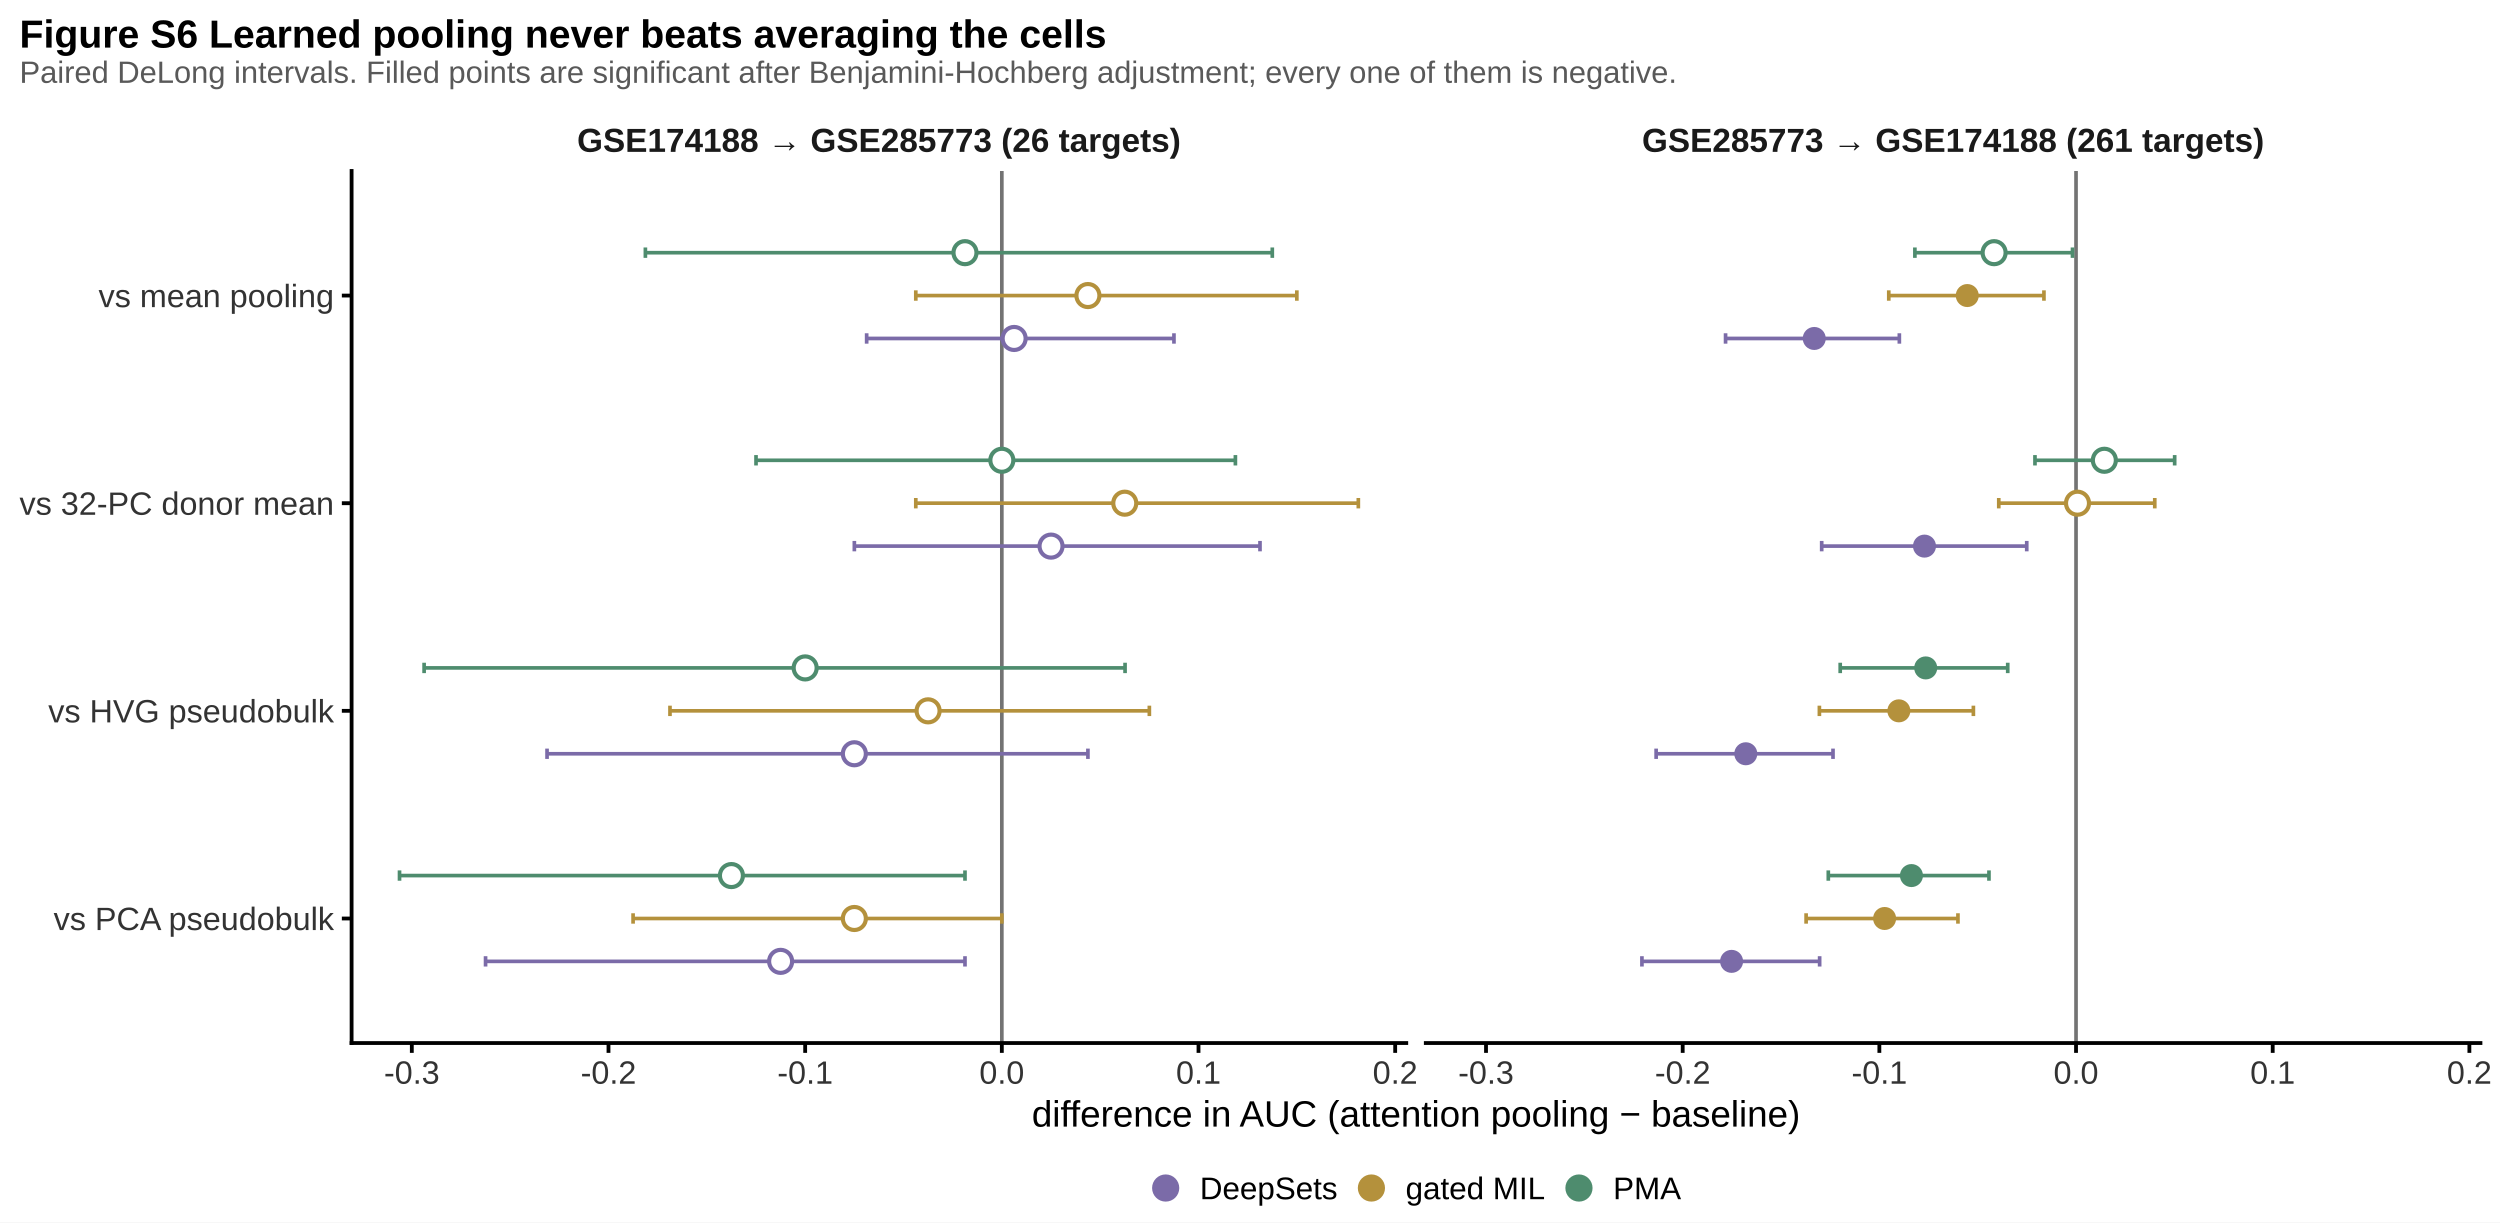
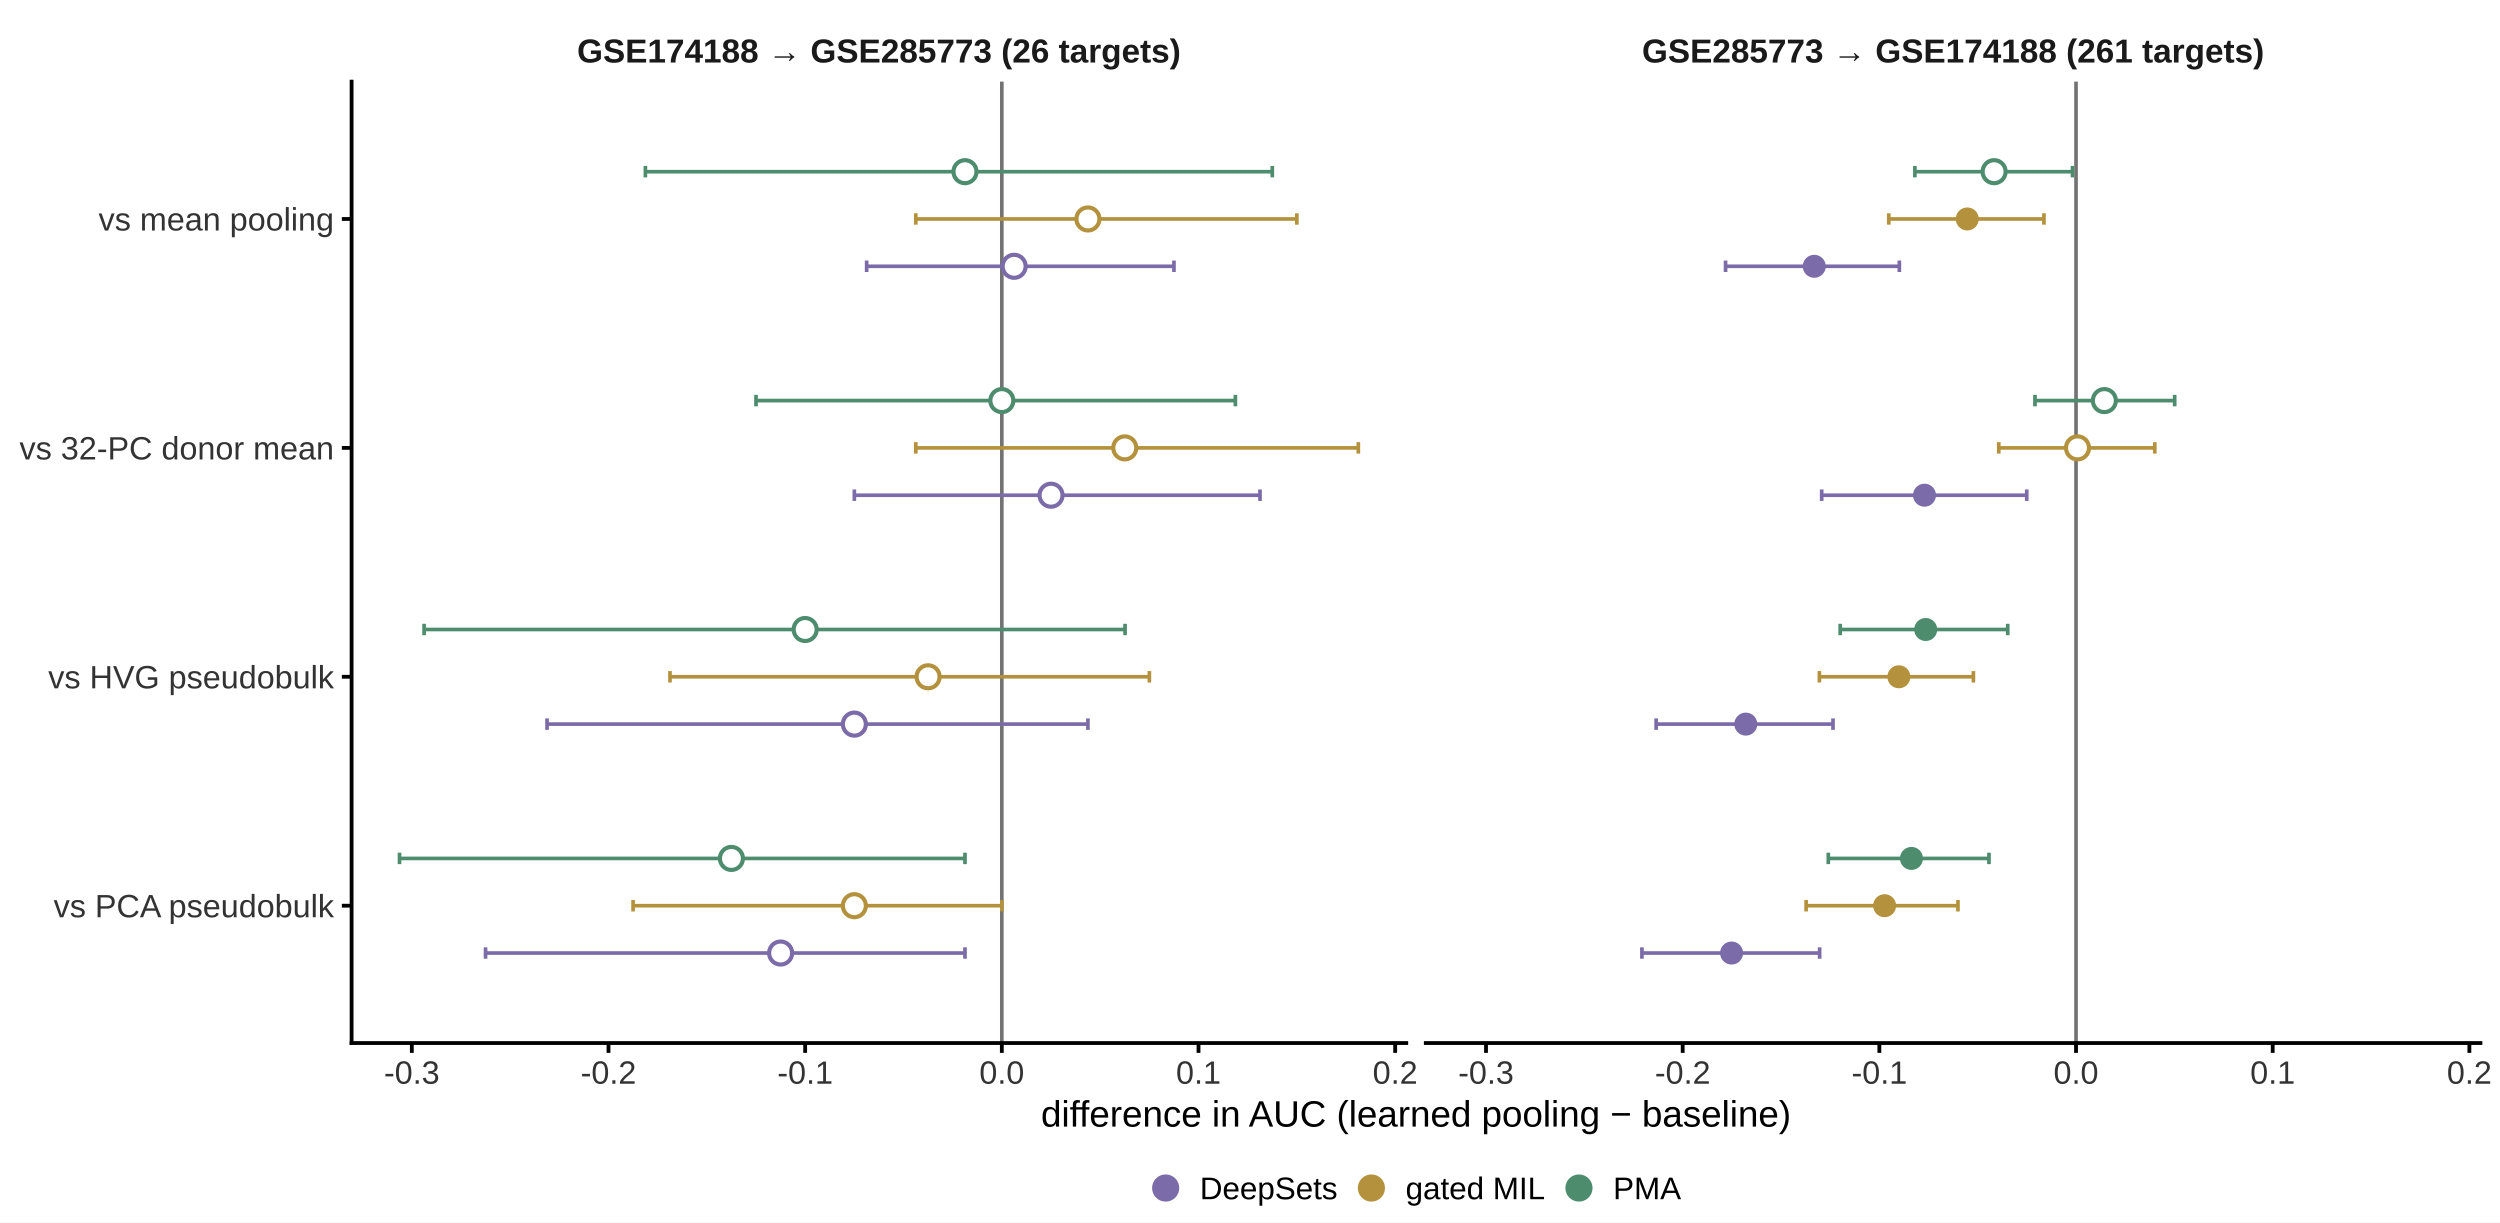
<svg xmlns="http://www.w3.org/2000/svg" width="510.24pt" height="249.45pt" viewBox="0 0 510.24 249.45">
  <g class="svglite">
    <defs>
      <style type="text/css">
    .svglite line, .svglite polyline, .svglite polygon, .svglite path, .svglite rect, .svglite circle {
      fill: none;
      stroke: #000000;
      stroke-linecap: round;
      stroke-linejoin: round;
      stroke-miterlimit: 10.00;
    }
    .svglite text {
      white-space: pre;
    }
    .svglite g.glyphgroup path {
      fill: inherit;
      stroke: none;
    }
  </style>
    </defs>
    <rect width="100%" height="100%" style="stroke: none; fill: #FFFFFF;" />
    <defs>
      <clipPath id="cpMC4wMHw1MTAuMjR8MC4wMHwyNDkuNDU=">
        <rect x="0.00" y="0.00" width="510.24" height="249.45" />
      </clipPath>
    </defs>
    <g clip-path="url(#cpMC4wMHw1MTAuMjR8MC4wMHwyNDkuNDU=)">
-       <rect x="0.00" y="0.00" width="510.24" height="249.45" style="stroke-width: 0.78; stroke: #FFFFFF; fill: #FFFFFF;" />
-     </g>
-     <defs>
-       <clipPath id="cpNzEuNzZ8Mjg3LjAxfDM0LjkwfDIxMi44OA==">
-         <rect x="71.76" y="34.90" width="215.25" height="177.99" />
-       </clipPath>
-     </defs>
-     <g clip-path="url(#cpNzEuNzZ8Mjg3LjAxfDM0LjkwfDIxMi44OA==)">
-       <rect x="71.76" y="34.90" width="215.25" height="177.99" style="stroke-width: 0.78; stroke: none; fill: #FFFFFF;" />
-       <line x1="204.47" y1="212.88" x2="204.47" y2="34.90" style="stroke-width: 0.75; stroke: #737373; stroke-linecap: butt;" />
-       <polyline points="239.60,70.14 239.60,68.02 " style="stroke-width: 0.75; stroke: #7B6BA8; stroke-linecap: butt;" />
-       <polyline points="239.60,69.08 176.88,69.08 " style="stroke-width: 0.75; stroke: #7B6BA8; stroke-linecap: butt;" />
-       <polyline points="176.88,70.14 176.88,68.02 " style="stroke-width: 0.75; stroke: #7B6BA8; stroke-linecap: butt;" />
-       <polyline points="257.16,112.52 257.16,110.40 " style="stroke-width: 0.75; stroke: #7B6BA8; stroke-linecap: butt;" />
-       <polyline points="257.16,111.46 174.37,111.46 " style="stroke-width: 0.75; stroke: #7B6BA8; stroke-linecap: butt;" />
-       <polyline points="174.37,112.52 174.37,110.40 " style="stroke-width: 0.75; stroke: #7B6BA8; stroke-linecap: butt;" />
-       <polyline points="222.04,154.90 222.04,152.78 " style="stroke-width: 0.75; stroke: #7B6BA8; stroke-linecap: butt;" />
-       <polyline points="222.04,153.84 111.65,153.84 " style="stroke-width: 0.75; stroke: #7B6BA8; stroke-linecap: butt;" />
-       <polyline points="111.65,154.90 111.65,152.78 " style="stroke-width: 0.75; stroke: #7B6BA8; stroke-linecap: butt;" />
-       <polyline points="196.95,197.27 196.95,195.16 " style="stroke-width: 0.75; stroke: #7B6BA8; stroke-linecap: butt;" />
-       <polyline points="196.95,196.21 99.10,196.21 " style="stroke-width: 0.75; stroke: #7B6BA8; stroke-linecap: butt;" />
-       <polyline points="99.10,197.27 99.10,195.16 " style="stroke-width: 0.75; stroke: #7B6BA8; stroke-linecap: butt;" />
-       <polyline points="264.68,61.38 264.68,59.26 " style="stroke-width: 0.75; stroke: #B4913C; stroke-linecap: butt;" />
-       <polyline points="264.68,60.32 186.91,60.32 " style="stroke-width: 0.75; stroke: #B4913C; stroke-linecap: butt;" />
-       <polyline points="186.91,61.38 186.91,59.26 " style="stroke-width: 0.75; stroke: #B4913C; stroke-linecap: butt;" />
-       <polyline points="277.23,103.76 277.23,101.64 " style="stroke-width: 0.75; stroke: #B4913C; stroke-linecap: butt;" />
-       <polyline points="277.23,102.70 186.91,102.70 " style="stroke-width: 0.75; stroke: #B4913C; stroke-linecap: butt;" />
-       <polyline points="186.91,103.76 186.91,101.64 " style="stroke-width: 0.75; stroke: #B4913C; stroke-linecap: butt;" />
-       <polyline points="234.58,146.14 234.58,144.02 " style="stroke-width: 0.75; stroke: #B4913C; stroke-linecap: butt;" />
-       <polyline points="234.58,145.08 136.74,145.08 " style="stroke-width: 0.75; stroke: #B4913C; stroke-linecap: butt;" />
-       <polyline points="136.74,146.14 136.74,144.02 " style="stroke-width: 0.75; stroke: #B4913C; stroke-linecap: butt;" />
-       <polyline points="204.47,188.52 204.47,186.40 " style="stroke-width: 0.75; stroke: #B4913C; stroke-linecap: butt;" />
-       <polyline points="204.47,187.46 129.21,187.46 " style="stroke-width: 0.75; stroke: #B4913C; stroke-linecap: butt;" />
-       <polyline points="129.21,188.52 129.21,186.40 " style="stroke-width: 0.75; stroke: #B4913C; stroke-linecap: butt;" />
-       <polyline points="259.67,52.63 259.67,50.51 " style="stroke-width: 0.75; stroke: #4E8C6E; stroke-linecap: butt;" />
-       <polyline points="259.67,51.57 131.72,51.57 " style="stroke-width: 0.75; stroke: #4E8C6E; stroke-linecap: butt;" />
-       <polyline points="131.72,52.63 131.72,50.51 " style="stroke-width: 0.75; stroke: #4E8C6E; stroke-linecap: butt;" />
-       <polyline points="252.14,95.00 252.14,92.88 " style="stroke-width: 0.75; stroke: #4E8C6E; stroke-linecap: butt;" />
-       <polyline points="252.14,93.94 154.30,93.94 " style="stroke-width: 0.75; stroke: #4E8C6E; stroke-linecap: butt;" />
-       <polyline points="154.30,95.00 154.30,92.88 " style="stroke-width: 0.75; stroke: #4E8C6E; stroke-linecap: butt;" />
-       <polyline points="229.62,137.38 229.62,135.26 " style="stroke-width: 0.75; stroke: #4E8C6E; stroke-linecap: butt;" />
-       <polyline points="229.62,136.32 86.56,136.32 " style="stroke-width: 0.75; stroke: #4E8C6E; stroke-linecap: butt;" />
-       <polyline points="86.56,137.38 86.56,135.26 " style="stroke-width: 0.75; stroke: #4E8C6E; stroke-linecap: butt;" />
-       <polyline points="196.95,179.76 196.95,177.64 " style="stroke-width: 0.75; stroke: #4E8C6E; stroke-linecap: butt;" />
-       <polyline points="196.95,178.70 81.54,178.70 " style="stroke-width: 0.75; stroke: #4E8C6E; stroke-linecap: butt;" />
-       <polyline points="81.54,179.76 81.54,177.64 " style="stroke-width: 0.75; stroke: #4E8C6E; stroke-linecap: butt;" />
-       <circle cx="206.98" cy="69.08" r="2.35" style="stroke-width: 0.85; stroke: #7B6BA8; fill: #FFFFFF;" />
-       <circle cx="214.51" cy="111.46" r="2.35" style="stroke-width: 0.85; stroke: #7B6BA8; fill: #FFFFFF;" />
-       <circle cx="174.37" cy="153.84" r="2.35" style="stroke-width: 0.85; stroke: #7B6BA8; fill: #FFFFFF;" />
-       <circle cx="159.32" cy="196.21" r="2.35" style="stroke-width: 0.85; stroke: #7B6BA8; fill: #FFFFFF;" />
-       <circle cx="222.04" cy="60.32" r="2.35" style="stroke-width: 0.85; stroke: #B4913C; fill: #FFFFFF;" />
-       <circle cx="229.56" cy="102.70" r="2.35" style="stroke-width: 0.85; stroke: #B4913C; fill: #FFFFFF;" />
-       <circle cx="189.42" cy="145.08" r="2.35" style="stroke-width: 0.85; stroke: #B4913C; fill: #FFFFFF;" />
-       <circle cx="174.37" cy="187.46" r="2.35" style="stroke-width: 0.85; stroke: #B4913C; fill: #FFFFFF;" />
-       <circle cx="196.95" cy="51.57" r="2.35" style="stroke-width: 0.85; stroke: #4E8C6E; fill: #FFFFFF;" />
-       <circle cx="204.47" cy="93.94" r="2.35" style="stroke-width: 0.85; stroke: #4E8C6E; fill: #FFFFFF;" />
-       <circle cx="164.33" cy="136.32" r="2.35" style="stroke-width: 0.85; stroke: #4E8C6E; fill: #FFFFFF;" />
-       <circle cx="149.28" cy="178.70" r="2.35" style="stroke-width: 0.85; stroke: #4E8C6E; fill: #FFFFFF;" />
+       <rect x="0.00" y="-0" width="510.24" height="249.45" style="stroke-width: 0.78; stroke: #FFFFFF; fill: #FFFFFF;" />
+     </g>
+     <defs>
+       <clipPath id="cpNzEuNzZ8Mjg3LjAxfDE2LjY2fDIxMi44OA==">
+         <rect x="71.76" y="16.66" width="215.25" height="196.22" />
+       </clipPath>
+     </defs>
+     <g clip-path="url(#cpNzEuNzZ8Mjg3LjAxfDE2LjY2fDIxMi44OA==)">
+       <rect x="71.76" y="16.66" width="215.25" height="196.22" style="stroke-width: 0.78; stroke: none; fill: #FFFFFF;" />
+       <line x1="204.47" y1="212.88" x2="204.47" y2="16.66" style="stroke-width: 0.75; stroke: #737373; stroke-linecap: butt;" />
+       <polyline points="239.60,55.52 239.60,53.18 " style="stroke-width: 0.75; stroke: #7B6BA8; stroke-linecap: butt;" />
+       <polyline points="239.60,54.35 176.88,54.35 " style="stroke-width: 0.75; stroke: #7B6BA8; stroke-linecap: butt;" />
+       <polyline points="176.88,55.52 176.88,53.18 " style="stroke-width: 0.75; stroke: #7B6BA8; stroke-linecap: butt;" />
+       <polyline points="257.16,102.24 257.16,99.90 " style="stroke-width: 0.75; stroke: #7B6BA8; stroke-linecap: butt;" />
+       <polyline points="257.16,101.07 174.37,101.07 " style="stroke-width: 0.75; stroke: #7B6BA8; stroke-linecap: butt;" />
+       <polyline points="174.37,102.24 174.37,99.90 " style="stroke-width: 0.75; stroke: #7B6BA8; stroke-linecap: butt;" />
+       <polyline points="222.04,148.96 222.04,146.62 " style="stroke-width: 0.75; stroke: #7B6BA8; stroke-linecap: butt;" />
+       <polyline points="222.04,147.79 111.65,147.79 " style="stroke-width: 0.75; stroke: #7B6BA8; stroke-linecap: butt;" />
+       <polyline points="111.65,148.96 111.65,146.62 " style="stroke-width: 0.75; stroke: #7B6BA8; stroke-linecap: butt;" />
+       <polyline points="196.95,195.68 196.95,193.34 " style="stroke-width: 0.75; stroke: #7B6BA8; stroke-linecap: butt;" />
+       <polyline points="196.95,194.51 99.10,194.51 " style="stroke-width: 0.75; stroke: #7B6BA8; stroke-linecap: butt;" />
+       <polyline points="99.10,195.68 99.10,193.34 " style="stroke-width: 0.75; stroke: #7B6BA8; stroke-linecap: butt;" />
+       <polyline points="264.68,45.86 264.68,43.52 " style="stroke-width: 0.75; stroke: #B4913C; stroke-linecap: butt;" />
+       <polyline points="264.68,44.69 186.91,44.69 " style="stroke-width: 0.75; stroke: #B4913C; stroke-linecap: butt;" />
+       <polyline points="186.91,45.86 186.91,43.52 " style="stroke-width: 0.75; stroke: #B4913C; stroke-linecap: butt;" />
+       <polyline points="277.23,92.58 277.23,90.24 " style="stroke-width: 0.75; stroke: #B4913C; stroke-linecap: butt;" />
+       <polyline points="277.23,91.41 186.91,91.41 " style="stroke-width: 0.75; stroke: #B4913C; stroke-linecap: butt;" />
+       <polyline points="186.91,92.58 186.91,90.24 " style="stroke-width: 0.75; stroke: #B4913C; stroke-linecap: butt;" />
+       <polyline points="234.58,139.30 234.58,136.96 " style="stroke-width: 0.75; stroke: #B4913C; stroke-linecap: butt;" />
+       <polyline points="234.58,138.13 136.74,138.13 " style="stroke-width: 0.75; stroke: #B4913C; stroke-linecap: butt;" />
+       <polyline points="136.74,139.30 136.74,136.96 " style="stroke-width: 0.75; stroke: #B4913C; stroke-linecap: butt;" />
+       <polyline points="204.47,186.02 204.47,183.68 " style="stroke-width: 0.75; stroke: #B4913C; stroke-linecap: butt;" />
+       <polyline points="204.47,184.85 129.21,184.85 " style="stroke-width: 0.75; stroke: #B4913C; stroke-linecap: butt;" />
+       <polyline points="129.21,186.02 129.21,183.68 " style="stroke-width: 0.75; stroke: #B4913C; stroke-linecap: butt;" />
+       <polyline points="259.67,36.21 259.67,33.87 " style="stroke-width: 0.75; stroke: #4E8C6E; stroke-linecap: butt;" />
+       <polyline points="259.67,35.04 131.72,35.04 " style="stroke-width: 0.75; stroke: #4E8C6E; stroke-linecap: butt;" />
+       <polyline points="131.72,36.21 131.72,33.87 " style="stroke-width: 0.75; stroke: #4E8C6E; stroke-linecap: butt;" />
+       <polyline points="252.14,82.93 252.14,80.59 " style="stroke-width: 0.75; stroke: #4E8C6E; stroke-linecap: butt;" />
+       <polyline points="252.14,81.76 154.30,81.76 " style="stroke-width: 0.75; stroke: #4E8C6E; stroke-linecap: butt;" />
+       <polyline points="154.30,82.93 154.30,80.59 " style="stroke-width: 0.75; stroke: #4E8C6E; stroke-linecap: butt;" />
+       <polyline points="229.62,129.64 229.62,127.31 " style="stroke-width: 0.75; stroke: #4E8C6E; stroke-linecap: butt;" />
+       <polyline points="229.62,128.48 86.56,128.48 " style="stroke-width: 0.75; stroke: #4E8C6E; stroke-linecap: butt;" />
+       <polyline points="86.56,129.64 86.56,127.31 " style="stroke-width: 0.75; stroke: #4E8C6E; stroke-linecap: butt;" />
+       <polyline points="196.95,176.36 196.95,174.03 " style="stroke-width: 0.75; stroke: #4E8C6E; stroke-linecap: butt;" />
+       <polyline points="196.95,175.20 81.54,175.20 " style="stroke-width: 0.75; stroke: #4E8C6E; stroke-linecap: butt;" />
+       <polyline points="81.54,176.36 81.54,174.03 " style="stroke-width: 0.75; stroke: #4E8C6E; stroke-linecap: butt;" />
+       <circle cx="206.98" cy="54.35" r="2.35" style="stroke-width: 0.85; stroke: #7B6BA8; fill: #FFFFFF;" />
+       <circle cx="214.51" cy="101.07" r="2.35" style="stroke-width: 0.85; stroke: #7B6BA8; fill: #FFFFFF;" />
+       <circle cx="174.37" cy="147.79" r="2.35" style="stroke-width: 0.85; stroke: #7B6BA8; fill: #FFFFFF;" />
+       <circle cx="159.32" cy="194.51" r="2.35" style="stroke-width: 0.85; stroke: #7B6BA8; fill: #FFFFFF;" />
+       <circle cx="222.04" cy="44.69" r="2.35" style="stroke-width: 0.85; stroke: #B4913C; fill: #FFFFFF;" />
+       <circle cx="229.56" cy="91.41" r="2.35" style="stroke-width: 0.85; stroke: #B4913C; fill: #FFFFFF;" />
+       <circle cx="189.42" cy="138.13" r="2.35" style="stroke-width: 0.85; stroke: #B4913C; fill: #FFFFFF;" />
+       <circle cx="174.37" cy="184.85" r="2.35" style="stroke-width: 0.85; stroke: #B4913C; fill: #FFFFFF;" />
+       <circle cx="196.95" cy="35.04" r="2.35" style="stroke-width: 0.85; stroke: #4E8C6E; fill: #FFFFFF;" />
+       <circle cx="204.47" cy="81.76" r="2.35" style="stroke-width: 0.85; stroke: #4E8C6E; fill: #FFFFFF;" />
+       <circle cx="164.33" cy="128.48" r="2.35" style="stroke-width: 0.85; stroke: #4E8C6E; fill: #FFFFFF;" />
+       <circle cx="149.28" cy="175.20" r="2.35" style="stroke-width: 0.85; stroke: #4E8C6E; fill: #FFFFFF;" />
    </g>
    <g clip-path="url(#cpMC4wMHw1MTAuMjR8MC4wMHwyNDkuNDU=)">
</g>
    <defs>
-       <clipPath id="cpMjkxLjAwfDUwNi4yNXwzNC45MHwyMTIuODg=">
-         <rect x="291.00" y="34.90" width="215.25" height="177.99" />
-       </clipPath>
-     </defs>
-     <g clip-path="url(#cpMjkxLjAwfDUwNi4yNXwzNC45MHwyMTIuODg=)">
-       <rect x="291.00" y="34.90" width="215.25" height="177.99" style="stroke-width: 0.78; stroke: none; fill: #FFFFFF;" />
-       <line x1="423.71" y1="212.88" x2="423.71" y2="34.90" style="stroke-width: 0.75; stroke: #737373; stroke-linecap: butt;" />
-       <polyline points="387.65,70.14 387.65,68.02 " style="stroke-width: 0.75; stroke: #7B6BA8; stroke-linecap: butt;" />
-       <polyline points="387.65,69.08 352.18,69.08 " style="stroke-width: 0.75; stroke: #7B6BA8; stroke-linecap: butt;" />
-       <polyline points="352.18,70.14 352.18,68.02 " style="stroke-width: 0.75; stroke: #7B6BA8; stroke-linecap: butt;" />
-       <polyline points="413.65,112.52 413.65,110.40 " style="stroke-width: 0.75; stroke: #7B6BA8; stroke-linecap: butt;" />
-       <polyline points="413.65,111.46 371.80,111.46 " style="stroke-width: 0.75; stroke: #7B6BA8; stroke-linecap: butt;" />
-       <polyline points="371.80,112.52 371.80,110.40 " style="stroke-width: 0.75; stroke: #7B6BA8; stroke-linecap: butt;" />
-       <polyline points="374.11,154.90 374.11,152.78 " style="stroke-width: 0.75; stroke: #7B6BA8; stroke-linecap: butt;" />
-       <polyline points="374.11,153.84 338.01,153.84 " style="stroke-width: 0.75; stroke: #7B6BA8; stroke-linecap: butt;" />
-       <polyline points="338.01,154.90 338.01,152.78 " style="stroke-width: 0.75; stroke: #7B6BA8; stroke-linecap: butt;" />
-       <polyline points="371.38,197.27 371.38,195.16 " style="stroke-width: 0.75; stroke: #7B6BA8; stroke-linecap: butt;" />
-       <polyline points="371.38,196.21 335.11,196.21 " style="stroke-width: 0.75; stroke: #7B6BA8; stroke-linecap: butt;" />
-       <polyline points="335.11,197.27 335.11,195.16 " style="stroke-width: 0.75; stroke: #7B6BA8; stroke-linecap: butt;" />
-       <polyline points="417.16,61.38 417.16,59.26 " style="stroke-width: 0.75; stroke: #B4913C; stroke-linecap: butt;" />
-       <polyline points="417.16,60.32 385.49,60.32 " style="stroke-width: 0.75; stroke: #B4913C; stroke-linecap: butt;" />
-       <polyline points="385.49,61.38 385.49,59.26 " style="stroke-width: 0.75; stroke: #B4913C; stroke-linecap: butt;" />
-       <polyline points="439.78,103.76 439.78,101.64 " style="stroke-width: 0.75; stroke: #B4913C; stroke-linecap: butt;" />
-       <polyline points="439.78,102.70 407.94,102.70 " style="stroke-width: 0.75; stroke: #B4913C; stroke-linecap: butt;" />
-       <polyline points="407.94,103.76 407.94,101.64 " style="stroke-width: 0.75; stroke: #B4913C; stroke-linecap: butt;" />
-       <polyline points="402.76,146.14 402.76,144.02 " style="stroke-width: 0.75; stroke: #B4913C; stroke-linecap: butt;" />
-       <polyline points="402.76,145.08 371.33,145.08 " style="stroke-width: 0.75; stroke: #B4913C; stroke-linecap: butt;" />
-       <polyline points="371.33,146.14 371.33,144.02 " style="stroke-width: 0.75; stroke: #B4913C; stroke-linecap: butt;" />
-       <polyline points="399.61,188.52 399.61,186.40 " style="stroke-width: 0.75; stroke: #B4913C; stroke-linecap: butt;" />
-       <polyline points="399.61,187.46 368.62,187.46 " style="stroke-width: 0.75; stroke: #B4913C; stroke-linecap: butt;" />
-       <polyline points="368.62,188.52 368.62,186.40 " style="stroke-width: 0.75; stroke: #B4913C; stroke-linecap: butt;" />
-       <polyline points="422.99,52.63 422.99,50.51 " style="stroke-width: 0.75; stroke: #4E8C6E; stroke-linecap: butt;" />
-       <polyline points="422.99,51.57 390.82,51.57 " style="stroke-width: 0.75; stroke: #4E8C6E; stroke-linecap: butt;" />
-       <polyline points="390.82,52.63 390.82,50.51 " style="stroke-width: 0.75; stroke: #4E8C6E; stroke-linecap: butt;" />
-       <polyline points="443.84,95.00 443.84,92.88 " style="stroke-width: 0.75; stroke: #4E8C6E; stroke-linecap: butt;" />
-       <polyline points="443.84,93.94 415.33,93.94 " style="stroke-width: 0.75; stroke: #4E8C6E; stroke-linecap: butt;" />
-       <polyline points="415.33,95.00 415.33,92.88 " style="stroke-width: 0.75; stroke: #4E8C6E; stroke-linecap: butt;" />
-       <polyline points="409.77,137.38 409.77,135.26 " style="stroke-width: 0.75; stroke: #4E8C6E; stroke-linecap: butt;" />
-       <polyline points="409.77,136.32 375.58,136.32 " style="stroke-width: 0.75; stroke: #4E8C6E; stroke-linecap: butt;" />
-       <polyline points="375.58,137.38 375.58,135.26 " style="stroke-width: 0.75; stroke: #4E8C6E; stroke-linecap: butt;" />
-       <polyline points="405.94,179.76 405.94,177.64 " style="stroke-width: 0.75; stroke: #4E8C6E; stroke-linecap: butt;" />
-       <polyline points="405.94,178.70 373.15,178.70 " style="stroke-width: 0.75; stroke: #4E8C6E; stroke-linecap: butt;" />
-       <polyline points="373.15,179.76 373.15,177.64 " style="stroke-width: 0.75; stroke: #4E8C6E; stroke-linecap: butt;" />
-       <circle cx="370.28" cy="69.08" r="2.35" style="stroke-width: 0.85; stroke: none; fill: #7B6BA8;" />
-       <circle cx="392.78" cy="111.46" r="2.35" style="stroke-width: 0.85; stroke: none; fill: #7B6BA8;" />
-       <circle cx="356.31" cy="153.84" r="2.35" style="stroke-width: 0.85; stroke: none; fill: #7B6BA8;" />
-       <circle cx="353.41" cy="196.21" r="2.35" style="stroke-width: 0.85; stroke: none; fill: #7B6BA8;" />
-       <circle cx="401.51" cy="60.32" r="2.35" style="stroke-width: 0.85; stroke: none; fill: #B4913C;" />
-       <circle cx="424.01" cy="102.70" r="2.35" style="stroke-width: 0.85; stroke: #B4913C; fill: #FFFFFF;" />
-       <circle cx="387.55" cy="145.08" r="2.35" style="stroke-width: 0.85; stroke: none; fill: #B4913C;" />
-       <circle cx="384.64" cy="187.46" r="2.35" style="stroke-width: 0.85; stroke: none; fill: #B4913C;" />
-       <circle cx="406.99" cy="51.57" r="2.35" style="stroke-width: 0.85; stroke: #4E8C6E; fill: #FFFFFF;" />
-       <circle cx="429.49" cy="93.94" r="2.35" style="stroke-width: 0.85; stroke: #4E8C6E; fill: #FFFFFF;" />
-       <circle cx="393.03" cy="136.32" r="2.35" style="stroke-width: 0.85; stroke: none; fill: #4E8C6E;" />
-       <circle cx="390.12" cy="178.70" r="2.35" style="stroke-width: 0.85; stroke: none; fill: #4E8C6E;" />
+       <clipPath id="cpMjkxLjAwfDUwNi4yNXwxNi42NnwyMTIuODg=">
+         <rect x="291.00" y="16.66" width="215.25" height="196.22" />
+       </clipPath>
+     </defs>
+     <g clip-path="url(#cpMjkxLjAwfDUwNi4yNXwxNi42NnwyMTIuODg=)">
+       <rect x="291.00" y="16.66" width="215.25" height="196.22" style="stroke-width: 0.78; stroke: none; fill: #FFFFFF;" />
+       <line x1="423.71" y1="212.88" x2="423.71" y2="16.66" style="stroke-width: 0.75; stroke: #737373; stroke-linecap: butt;" />
+       <polyline points="387.65,55.52 387.65,53.18 " style="stroke-width: 0.75; stroke: #7B6BA8; stroke-linecap: butt;" />
+       <polyline points="387.65,54.35 352.18,54.35 " style="stroke-width: 0.75; stroke: #7B6BA8; stroke-linecap: butt;" />
+       <polyline points="352.18,55.52 352.18,53.18 " style="stroke-width: 0.75; stroke: #7B6BA8; stroke-linecap: butt;" />
+       <polyline points="413.65,102.24 413.65,99.90 " style="stroke-width: 0.75; stroke: #7B6BA8; stroke-linecap: butt;" />
+       <polyline points="413.65,101.07 371.80,101.07 " style="stroke-width: 0.75; stroke: #7B6BA8; stroke-linecap: butt;" />
+       <polyline points="371.80,102.24 371.80,99.90 " style="stroke-width: 0.75; stroke: #7B6BA8; stroke-linecap: butt;" />
+       <polyline points="374.11,148.96 374.11,146.62 " style="stroke-width: 0.75; stroke: #7B6BA8; stroke-linecap: butt;" />
+       <polyline points="374.11,147.79 338.01,147.79 " style="stroke-width: 0.75; stroke: #7B6BA8; stroke-linecap: butt;" />
+       <polyline points="338.01,148.96 338.01,146.62 " style="stroke-width: 0.75; stroke: #7B6BA8; stroke-linecap: butt;" />
+       <polyline points="371.38,195.68 371.38,193.34 " style="stroke-width: 0.75; stroke: #7B6BA8; stroke-linecap: butt;" />
+       <polyline points="371.38,194.51 335.11,194.51 " style="stroke-width: 0.75; stroke: #7B6BA8; stroke-linecap: butt;" />
+       <polyline points="335.11,195.68 335.11,193.34 " style="stroke-width: 0.75; stroke: #7B6BA8; stroke-linecap: butt;" />
+       <polyline points="417.16,45.86 417.16,43.52 " style="stroke-width: 0.75; stroke: #B4913C; stroke-linecap: butt;" />
+       <polyline points="417.16,44.69 385.49,44.69 " style="stroke-width: 0.75; stroke: #B4913C; stroke-linecap: butt;" />
+       <polyline points="385.49,45.86 385.49,43.52 " style="stroke-width: 0.75; stroke: #B4913C; stroke-linecap: butt;" />
+       <polyline points="439.78,92.58 439.78,90.24 " style="stroke-width: 0.75; stroke: #B4913C; stroke-linecap: butt;" />
+       <polyline points="439.78,91.41 407.94,91.41 " style="stroke-width: 0.75; stroke: #B4913C; stroke-linecap: butt;" />
+       <polyline points="407.94,92.58 407.94,90.24 " style="stroke-width: 0.75; stroke: #B4913C; stroke-linecap: butt;" />
+       <polyline points="402.76,139.30 402.76,136.96 " style="stroke-width: 0.75; stroke: #B4913C; stroke-linecap: butt;" />
+       <polyline points="402.76,138.13 371.33,138.13 " style="stroke-width: 0.75; stroke: #B4913C; stroke-linecap: butt;" />
+       <polyline points="371.33,139.30 371.33,136.96 " style="stroke-width: 0.75; stroke: #B4913C; stroke-linecap: butt;" />
+       <polyline points="399.61,186.02 399.61,183.68 " style="stroke-width: 0.75; stroke: #B4913C; stroke-linecap: butt;" />
+       <polyline points="399.61,184.85 368.62,184.85 " style="stroke-width: 0.75; stroke: #B4913C; stroke-linecap: butt;" />
+       <polyline points="368.62,186.02 368.62,183.68 " style="stroke-width: 0.75; stroke: #B4913C; stroke-linecap: butt;" />
+       <polyline points="422.99,36.21 422.99,33.87 " style="stroke-width: 0.75; stroke: #4E8C6E; stroke-linecap: butt;" />
+       <polyline points="422.99,35.04 390.82,35.04 " style="stroke-width: 0.75; stroke: #4E8C6E; stroke-linecap: butt;" />
+       <polyline points="390.82,36.21 390.82,33.87 " style="stroke-width: 0.75; stroke: #4E8C6E; stroke-linecap: butt;" />
+       <polyline points="443.84,82.93 443.84,80.59 " style="stroke-width: 0.75; stroke: #4E8C6E; stroke-linecap: butt;" />
+       <polyline points="443.84,81.76 415.33,81.76 " style="stroke-width: 0.75; stroke: #4E8C6E; stroke-linecap: butt;" />
+       <polyline points="415.33,82.93 415.33,80.59 " style="stroke-width: 0.75; stroke: #4E8C6E; stroke-linecap: butt;" />
+       <polyline points="409.77,129.64 409.77,127.31 " style="stroke-width: 0.75; stroke: #4E8C6E; stroke-linecap: butt;" />
+       <polyline points="409.77,128.48 375.58,128.48 " style="stroke-width: 0.75; stroke: #4E8C6E; stroke-linecap: butt;" />
+       <polyline points="375.58,129.64 375.58,127.31 " style="stroke-width: 0.75; stroke: #4E8C6E; stroke-linecap: butt;" />
+       <polyline points="405.94,176.36 405.94,174.03 " style="stroke-width: 0.75; stroke: #4E8C6E; stroke-linecap: butt;" />
+       <polyline points="405.94,175.20 373.15,175.20 " style="stroke-width: 0.75; stroke: #4E8C6E; stroke-linecap: butt;" />
+       <polyline points="373.15,176.36 373.15,174.03 " style="stroke-width: 0.75; stroke: #4E8C6E; stroke-linecap: butt;" />
+       <circle cx="370.28" cy="54.35" r="2.35" style="stroke-width: 0.85; stroke: none; fill: #7B6BA8;" />
+       <circle cx="392.78" cy="101.07" r="2.35" style="stroke-width: 0.85; stroke: none; fill: #7B6BA8;" />
+       <circle cx="356.31" cy="147.79" r="2.35" style="stroke-width: 0.85; stroke: none; fill: #7B6BA8;" />
+       <circle cx="353.41" cy="194.51" r="2.35" style="stroke-width: 0.85; stroke: none; fill: #7B6BA8;" />
+       <circle cx="401.51" cy="44.69" r="2.35" style="stroke-width: 0.85; stroke: none; fill: #B4913C;" />
+       <circle cx="424.01" cy="91.41" r="2.35" style="stroke-width: 0.85; stroke: #B4913C; fill: #FFFFFF;" />
+       <circle cx="387.55" cy="138.13" r="2.35" style="stroke-width: 0.85; stroke: none; fill: #B4913C;" />
+       <circle cx="384.64" cy="184.85" r="2.35" style="stroke-width: 0.85; stroke: none; fill: #B4913C;" />
+       <circle cx="406.99" cy="35.04" r="2.35" style="stroke-width: 0.85; stroke: #4E8C6E; fill: #FFFFFF;" />
+       <circle cx="429.49" cy="81.76" r="2.35" style="stroke-width: 0.85; stroke: #4E8C6E; fill: #FFFFFF;" />
+       <circle cx="393.03" cy="128.48" r="2.35" style="stroke-width: 0.85; stroke: none; fill: #4E8C6E;" />
+       <circle cx="390.12" cy="175.20" r="2.35" style="stroke-width: 0.85; stroke: none; fill: #4E8C6E;" />
    </g>
    <g clip-path="url(#cpMC4wMHw1MTAuMjR8MC4wMHwyNDkuNDU=)">
</g>
    <defs>
-       <clipPath id="cpNzEuNzZ8Mjg3LjAxfDIyLjIyfDM0Ljkw">
-         <rect x="71.76" y="22.22" width="215.25" height="12.68" />
-       </clipPath>
-     </defs>
-     <g clip-path="url(#cpNzEuNzZ8Mjg3LjAxfDIyLjIyfDM0Ljkw)">
-       <text x="179.39" y="30.99" text-anchor="middle" style="font-size: 6.80px; font-weight: bold;fill: #1A1A1A; font-family: &quot;Arial&quot;;" textLength="123.19px" lengthAdjust="spacingAndGlyphs">GSE174188 → GSE285773 (26 targets)</text>
+       <clipPath id="cpNzEuNzZ8Mjg3LjAxfDMuOTl8MTYuNjY=">
+         <rect x="71.76" y="3.99" width="215.25" height="12.68" />
+       </clipPath>
+     </defs>
+     <g clip-path="url(#cpNzEuNzZ8Mjg3LjAxfDMuOTl8MTYuNjY=)">
+       <text x="179.39" y="12.76" text-anchor="middle" style="font-size: 6.80px; font-weight: bold;fill: #1A1A1A; font-family: &quot;Arial&quot;;" textLength="123.19px" lengthAdjust="spacingAndGlyphs">GSE174188 → GSE285773 (26 targets)</text>
    </g>
    <g clip-path="url(#cpMC4wMHw1MTAuMjR8MC4wMHwyNDkuNDU=)">
</g>
    <defs>
-       <clipPath id="cpMjkxLjAwfDUwNi4yNXwyMi4yMnwzNC45MA==">
-         <rect x="291.00" y="22.22" width="215.25" height="12.68" />
-       </clipPath>
-     </defs>
-     <g clip-path="url(#cpMjkxLjAwfDUwNi4yNXwyMi4yMnwzNC45MA==)">
-       <text x="398.62" y="30.99" text-anchor="middle" style="font-size: 6.80px; font-weight: bold;fill: #1A1A1A; font-family: &quot;Arial&quot;;" textLength="126.97px" lengthAdjust="spacingAndGlyphs">GSE285773 → GSE174188 (261 targets)</text>
+       <clipPath id="cpMjkxLjAwfDUwNi4yNXwzLjk5fDE2LjY2">
+         <rect x="291.00" y="3.99" width="215.25" height="12.68" />
+       </clipPath>
+     </defs>
+     <g clip-path="url(#cpMjkxLjAwfDUwNi4yNXwzLjk5fDE2LjY2)">
+       <text x="398.62" y="12.76" text-anchor="middle" style="font-size: 6.80px; font-weight: bold;fill: #1A1A1A; font-family: &quot;Arial&quot;;" textLength="126.97px" lengthAdjust="spacingAndGlyphs">GSE285773 → GSE174188 (261 targets)</text>
    </g>
    <g clip-path="url(#cpMC4wMHw1MTAuMjR8MC4wMHwyNDkuNDU=)">
      <polyline points="71.76,212.88 287.01,212.88 " style="stroke-width: 0.78; stroke-linecap: square;" />
      <polyline points="84.05,214.88 84.05,212.88 " style="stroke-width: 0.78; stroke-linecap: butt;" />
      <polyline points="124.19,214.88 124.19,212.88 " style="stroke-width: 0.78; stroke-linecap: butt;" />
      <polyline points="164.33,214.88 164.33,212.88 " style="stroke-width: 0.78; stroke-linecap: butt;" />
      <polyline points="204.47,214.88 204.47,212.88 " style="stroke-width: 0.78; stroke-linecap: butt;" />
      <polyline points="244.61,214.88 244.61,212.88 " style="stroke-width: 0.78; stroke-linecap: butt;" />
      <polyline points="284.75,214.88 284.75,212.88 " style="stroke-width: 0.78; stroke-linecap: butt;" />
      <text x="84.05" y="221.19" text-anchor="middle" style="font-size: 6.60px;fill: #333333; font-family: &quot;Arial&quot;;" textLength="11.38px" lengthAdjust="spacingAndGlyphs">-0.3</text>
      <text x="124.19" y="221.19" text-anchor="middle" style="font-size: 6.60px;fill: #333333; font-family: &quot;Arial&quot;;" textLength="11.38px" lengthAdjust="spacingAndGlyphs">-0.2</text>
      <text x="164.33" y="221.19" text-anchor="middle" style="font-size: 6.60px;fill: #333333; font-family: &quot;Arial&quot;;" textLength="11.38px" lengthAdjust="spacingAndGlyphs">-0.1</text>
      <text x="204.47" y="221.19" text-anchor="middle" style="font-size: 6.60px;fill: #333333; font-family: &quot;Arial&quot;;" textLength="9.17px" lengthAdjust="spacingAndGlyphs">0.0</text>
      <text x="244.61" y="221.19" text-anchor="middle" style="font-size: 6.60px;fill: #333333; font-family: &quot;Arial&quot;;" textLength="9.17px" lengthAdjust="spacingAndGlyphs">0.1</text>
      <text x="284.75" y="221.19" text-anchor="middle" style="font-size: 6.60px;fill: #333333; font-family: &quot;Arial&quot;;" textLength="9.17px" lengthAdjust="spacingAndGlyphs">0.2</text>
      <polyline points="291.00,212.88 506.25,212.88 " style="stroke-width: 0.78; stroke-linecap: square;" />
      <polyline points="303.29,214.88 303.29,212.88 " style="stroke-width: 0.78; stroke-linecap: butt;" />
      <polyline points="343.43,214.88 343.43,212.88 " style="stroke-width: 0.78; stroke-linecap: butt;" />
      <polyline points="383.57,214.88 383.57,212.88 " style="stroke-width: 0.78; stroke-linecap: butt;" />
      <polyline points="423.71,214.88 423.71,212.88 " style="stroke-width: 0.78; stroke-linecap: butt;" />
      <polyline points="463.85,214.88 463.85,212.88 " style="stroke-width: 0.78; stroke-linecap: butt;" />
      <polyline points="503.99,214.88 503.99,212.88 " style="stroke-width: 0.78; stroke-linecap: butt;" />
      <text x="303.29" y="221.19" text-anchor="middle" style="font-size: 6.60px;fill: #333333; font-family: &quot;Arial&quot;;" textLength="11.38px" lengthAdjust="spacingAndGlyphs">-0.3</text>
      <text x="343.43" y="221.19" text-anchor="middle" style="font-size: 6.60px;fill: #333333; font-family: &quot;Arial&quot;;" textLength="11.38px" lengthAdjust="spacingAndGlyphs">-0.2</text>
      <text x="383.57" y="221.19" text-anchor="middle" style="font-size: 6.60px;fill: #333333; font-family: &quot;Arial&quot;;" textLength="11.38px" lengthAdjust="spacingAndGlyphs">-0.1</text>
      <text x="423.71" y="221.19" text-anchor="middle" style="font-size: 6.60px;fill: #333333; font-family: &quot;Arial&quot;;" textLength="9.17px" lengthAdjust="spacingAndGlyphs">0.0</text>
      <text x="463.85" y="221.19" text-anchor="middle" style="font-size: 6.60px;fill: #333333; font-family: &quot;Arial&quot;;" textLength="9.17px" lengthAdjust="spacingAndGlyphs">0.1</text>
      <text x="503.99" y="221.19" text-anchor="middle" style="font-size: 6.60px;fill: #333333; font-family: &quot;Arial&quot;;" textLength="9.17px" lengthAdjust="spacingAndGlyphs">0.2</text>
-       <polyline points="71.76,212.88 71.76,34.90 " style="stroke-width: 0.78; stroke-linecap: square;" />
-       <text x="68.17" y="189.82" text-anchor="end" style="font-size: 6.60px;fill: #333333; font-family: &quot;Arial&quot;;" textLength="57.20px" lengthAdjust="spacingAndGlyphs">vs PCA pseudobulk</text>
-       <text x="68.17" y="147.44" text-anchor="end" style="font-size: 6.60px;fill: #333333; font-family: &quot;Arial&quot;;" textLength="58.30px" lengthAdjust="spacingAndGlyphs">vs HVG pseudobulk</text>
-       <text x="68.17" y="105.06" text-anchor="end" style="font-size: 6.60px;fill: #333333; font-family: &quot;Arial&quot;;" textLength="64.19px" lengthAdjust="spacingAndGlyphs">vs 32-PC donor mean</text>
-       <text x="68.17" y="62.69" text-anchor="end" style="font-size: 6.60px;fill: #333333; font-family: &quot;Arial&quot;;" textLength="48.06px" lengthAdjust="spacingAndGlyphs">vs mean pooling</text>
-       <polyline points="69.77,187.46 71.76,187.46 " style="stroke-width: 0.78; stroke-linecap: butt;" />
-       <polyline points="69.77,145.08 71.76,145.08 " style="stroke-width: 0.78; stroke-linecap: butt;" />
-       <polyline points="69.77,102.70 71.76,102.70 " style="stroke-width: 0.78; stroke-linecap: butt;" />
-       <polyline points="69.77,60.32 71.76,60.32 " style="stroke-width: 0.78; stroke-linecap: butt;" />
-       <text x="289.01" y="229.94" text-anchor="middle" style="font-size: 7.50px; font-family: &quot;Arial&quot;;" textLength="156.84px" lengthAdjust="spacingAndGlyphs">difference in AUC (attention pooling − baseline)</text>
+       <polyline points="71.76,212.88 71.76,16.66 " style="stroke-width: 0.78; stroke-linecap: square;" />
+       <text x="68.17" y="187.21" text-anchor="end" style="font-size: 6.60px;fill: #333333; font-family: &quot;Arial&quot;;" textLength="57.20px" lengthAdjust="spacingAndGlyphs">vs PCA pseudobulk</text>
+       <text x="68.17" y="140.49" text-anchor="end" style="font-size: 6.60px;fill: #333333; font-family: &quot;Arial&quot;;" textLength="58.30px" lengthAdjust="spacingAndGlyphs">vs HVG pseudobulk</text>
+       <text x="68.17" y="93.77" text-anchor="end" style="font-size: 6.60px;fill: #333333; font-family: &quot;Arial&quot;;" textLength="64.19px" lengthAdjust="spacingAndGlyphs">vs 32-PC donor mean</text>
+       <text x="68.17" y="47.05" text-anchor="end" style="font-size: 6.60px;fill: #333333; font-family: &quot;Arial&quot;;" textLength="48.06px" lengthAdjust="spacingAndGlyphs">vs mean pooling</text>
+       <polyline points="69.77,184.85 71.76,184.85 " style="stroke-width: 0.78; stroke-linecap: butt;" />
+       <polyline points="69.77,138.13 71.76,138.13 " style="stroke-width: 0.78; stroke-linecap: butt;" />
+       <polyline points="69.77,91.41 71.76,91.41 " style="stroke-width: 0.78; stroke-linecap: butt;" />
+       <polyline points="69.77,44.69 71.76,44.69 " style="stroke-width: 0.78; stroke-linecap: butt;" />
+       <text x="289.01" y="229.94" text-anchor="middle" style="font-size: 7.50px; font-family: &quot;Arial&quot;;" textLength="153.11px" lengthAdjust="spacingAndGlyphs">difference in AUC (learned pooling − baseline)</text>
      <rect x="234.92" y="239.49" width="108.17" height="5.98" style="stroke-width: 0.78; stroke: none; fill: #FFFFFF;" />
      <rect x="234.92" y="239.49" width="5.98" height="5.98" style="stroke-width: 0.78; stroke: none; fill: #FFFFFF;" />
      <line x1="235.52" y1="242.47" x2="240.30" y2="242.47" style="stroke-width: 0.75; stroke: #7B6BA8; stroke-linecap: butt;" />
      <circle cx="237.91" cy="242.47" r="2.35" style="stroke-width: 0.85; stroke: #7B6BA8; fill: #7B6BA8;" />
      <rect x="276.91" y="239.49" width="5.98" height="5.98" style="stroke-width: 0.78; stroke: none; fill: #FFFFFF;" />
      <line x1="277.51" y1="242.47" x2="282.29" y2="242.47" style="stroke-width: 0.75; stroke: #B4913C; stroke-linecap: butt;" />
      <circle cx="279.90" cy="242.47" r="2.35" style="stroke-width: 0.85; stroke: #B4913C; fill: #B4913C;" />
      <rect x="319.27" y="239.49" width="5.98" height="5.98" style="stroke-width: 0.78; stroke: none; fill: #FFFFFF;" />
      <line x1="319.87" y1="242.47" x2="324.65" y2="242.47" style="stroke-width: 0.75; stroke: #4E8C6E; stroke-linecap: butt;" />
      <circle cx="322.26" cy="242.47" r="2.35" style="stroke-width: 0.85; stroke: #4E8C6E; fill: #4E8C6E;" />
      <text x="244.88" y="244.76" style="font-size: 6.40px; font-family: &quot;Arial&quot;;" textLength="28.05px" lengthAdjust="spacingAndGlyphs">DeepSets</text>
      <text x="286.88" y="244.76" style="font-size: 6.40px; font-family: &quot;Arial&quot;;" textLength="28.41px" lengthAdjust="spacingAndGlyphs">gated MIL</text>
      <text x="329.23" y="244.76" style="font-size: 6.40px; font-family: &quot;Arial&quot;;" textLength="13.86px" lengthAdjust="spacingAndGlyphs">PMA</text>
-       <text x="3.99" y="16.91" style="font-size: 6.30px;fill: #595959; font-family: &quot;Arial&quot;;" textLength="338.22px" lengthAdjust="spacingAndGlyphs">Paired DeLong intervals. Filled points are significant after Benjamini-Hochberg adjustment; every one of them is negative.</text>
-       <text x="3.99" y="9.72" style="font-size: 8.00px; font-weight: bold; font-family: &quot;Arial&quot;;" textLength="224.16px" lengthAdjust="spacingAndGlyphs">Figure S6  Learned pooling never beats averaging the cells</text>
    </g>
  </g>
</svg>
